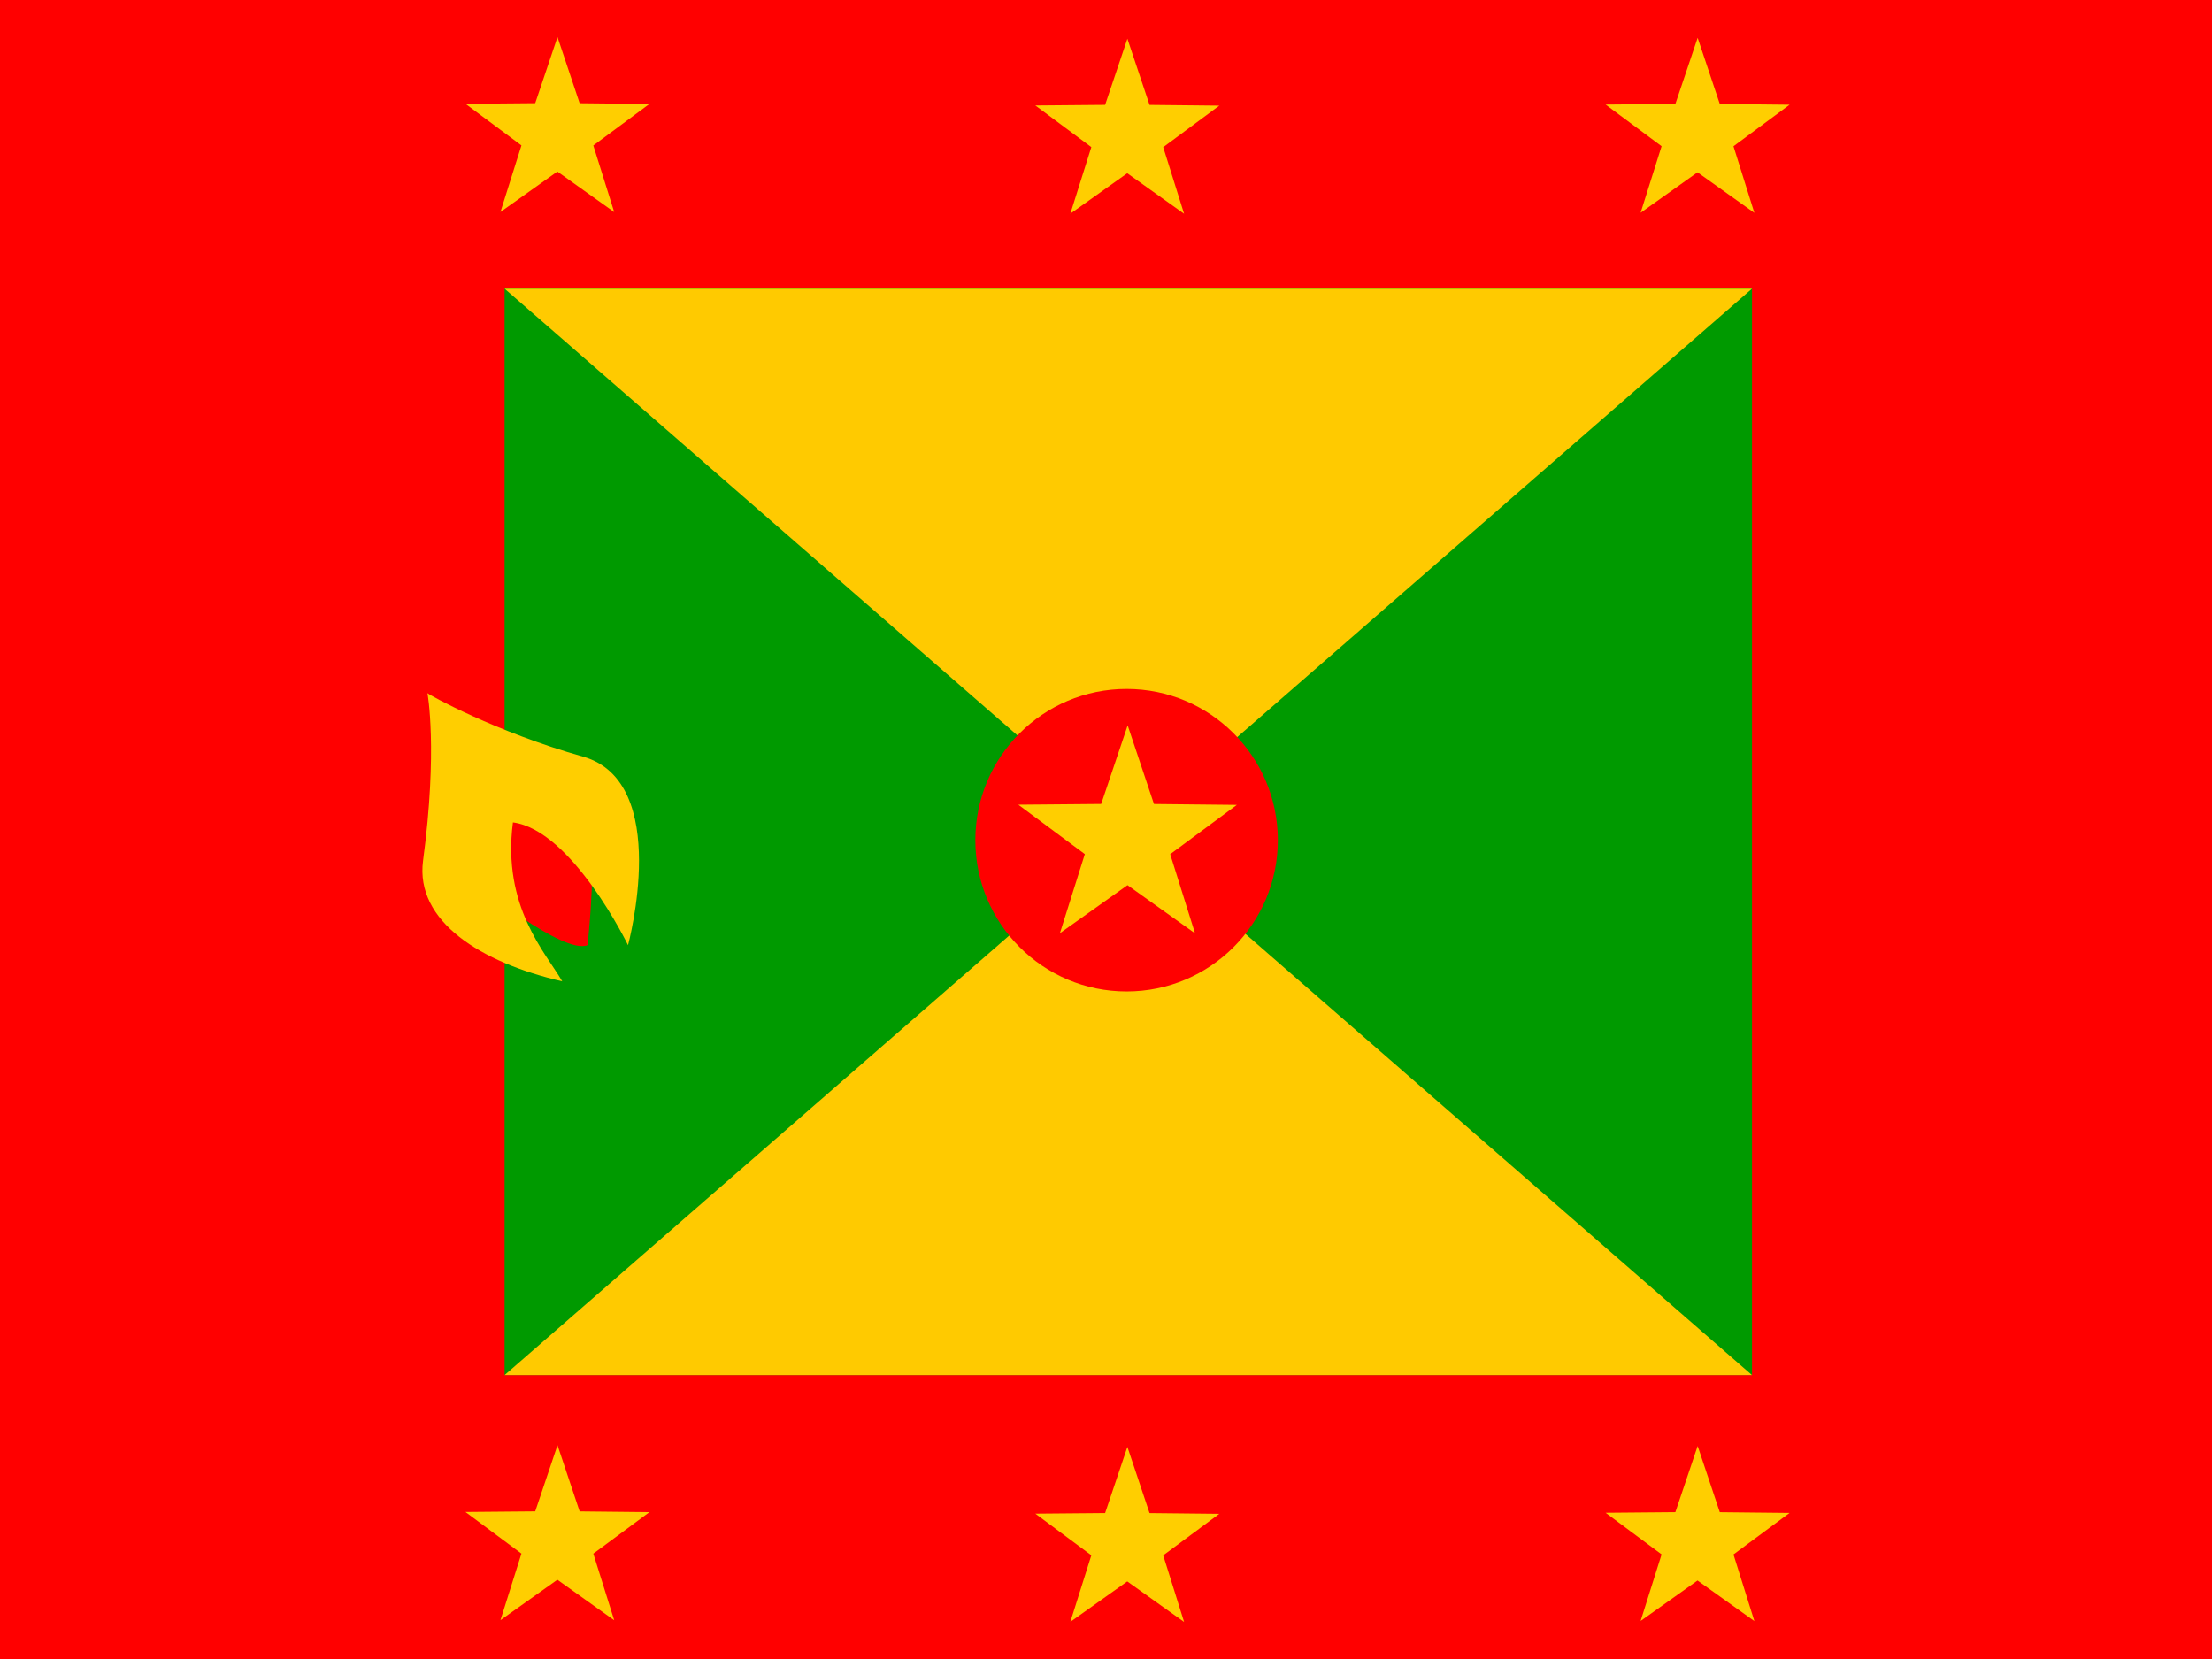
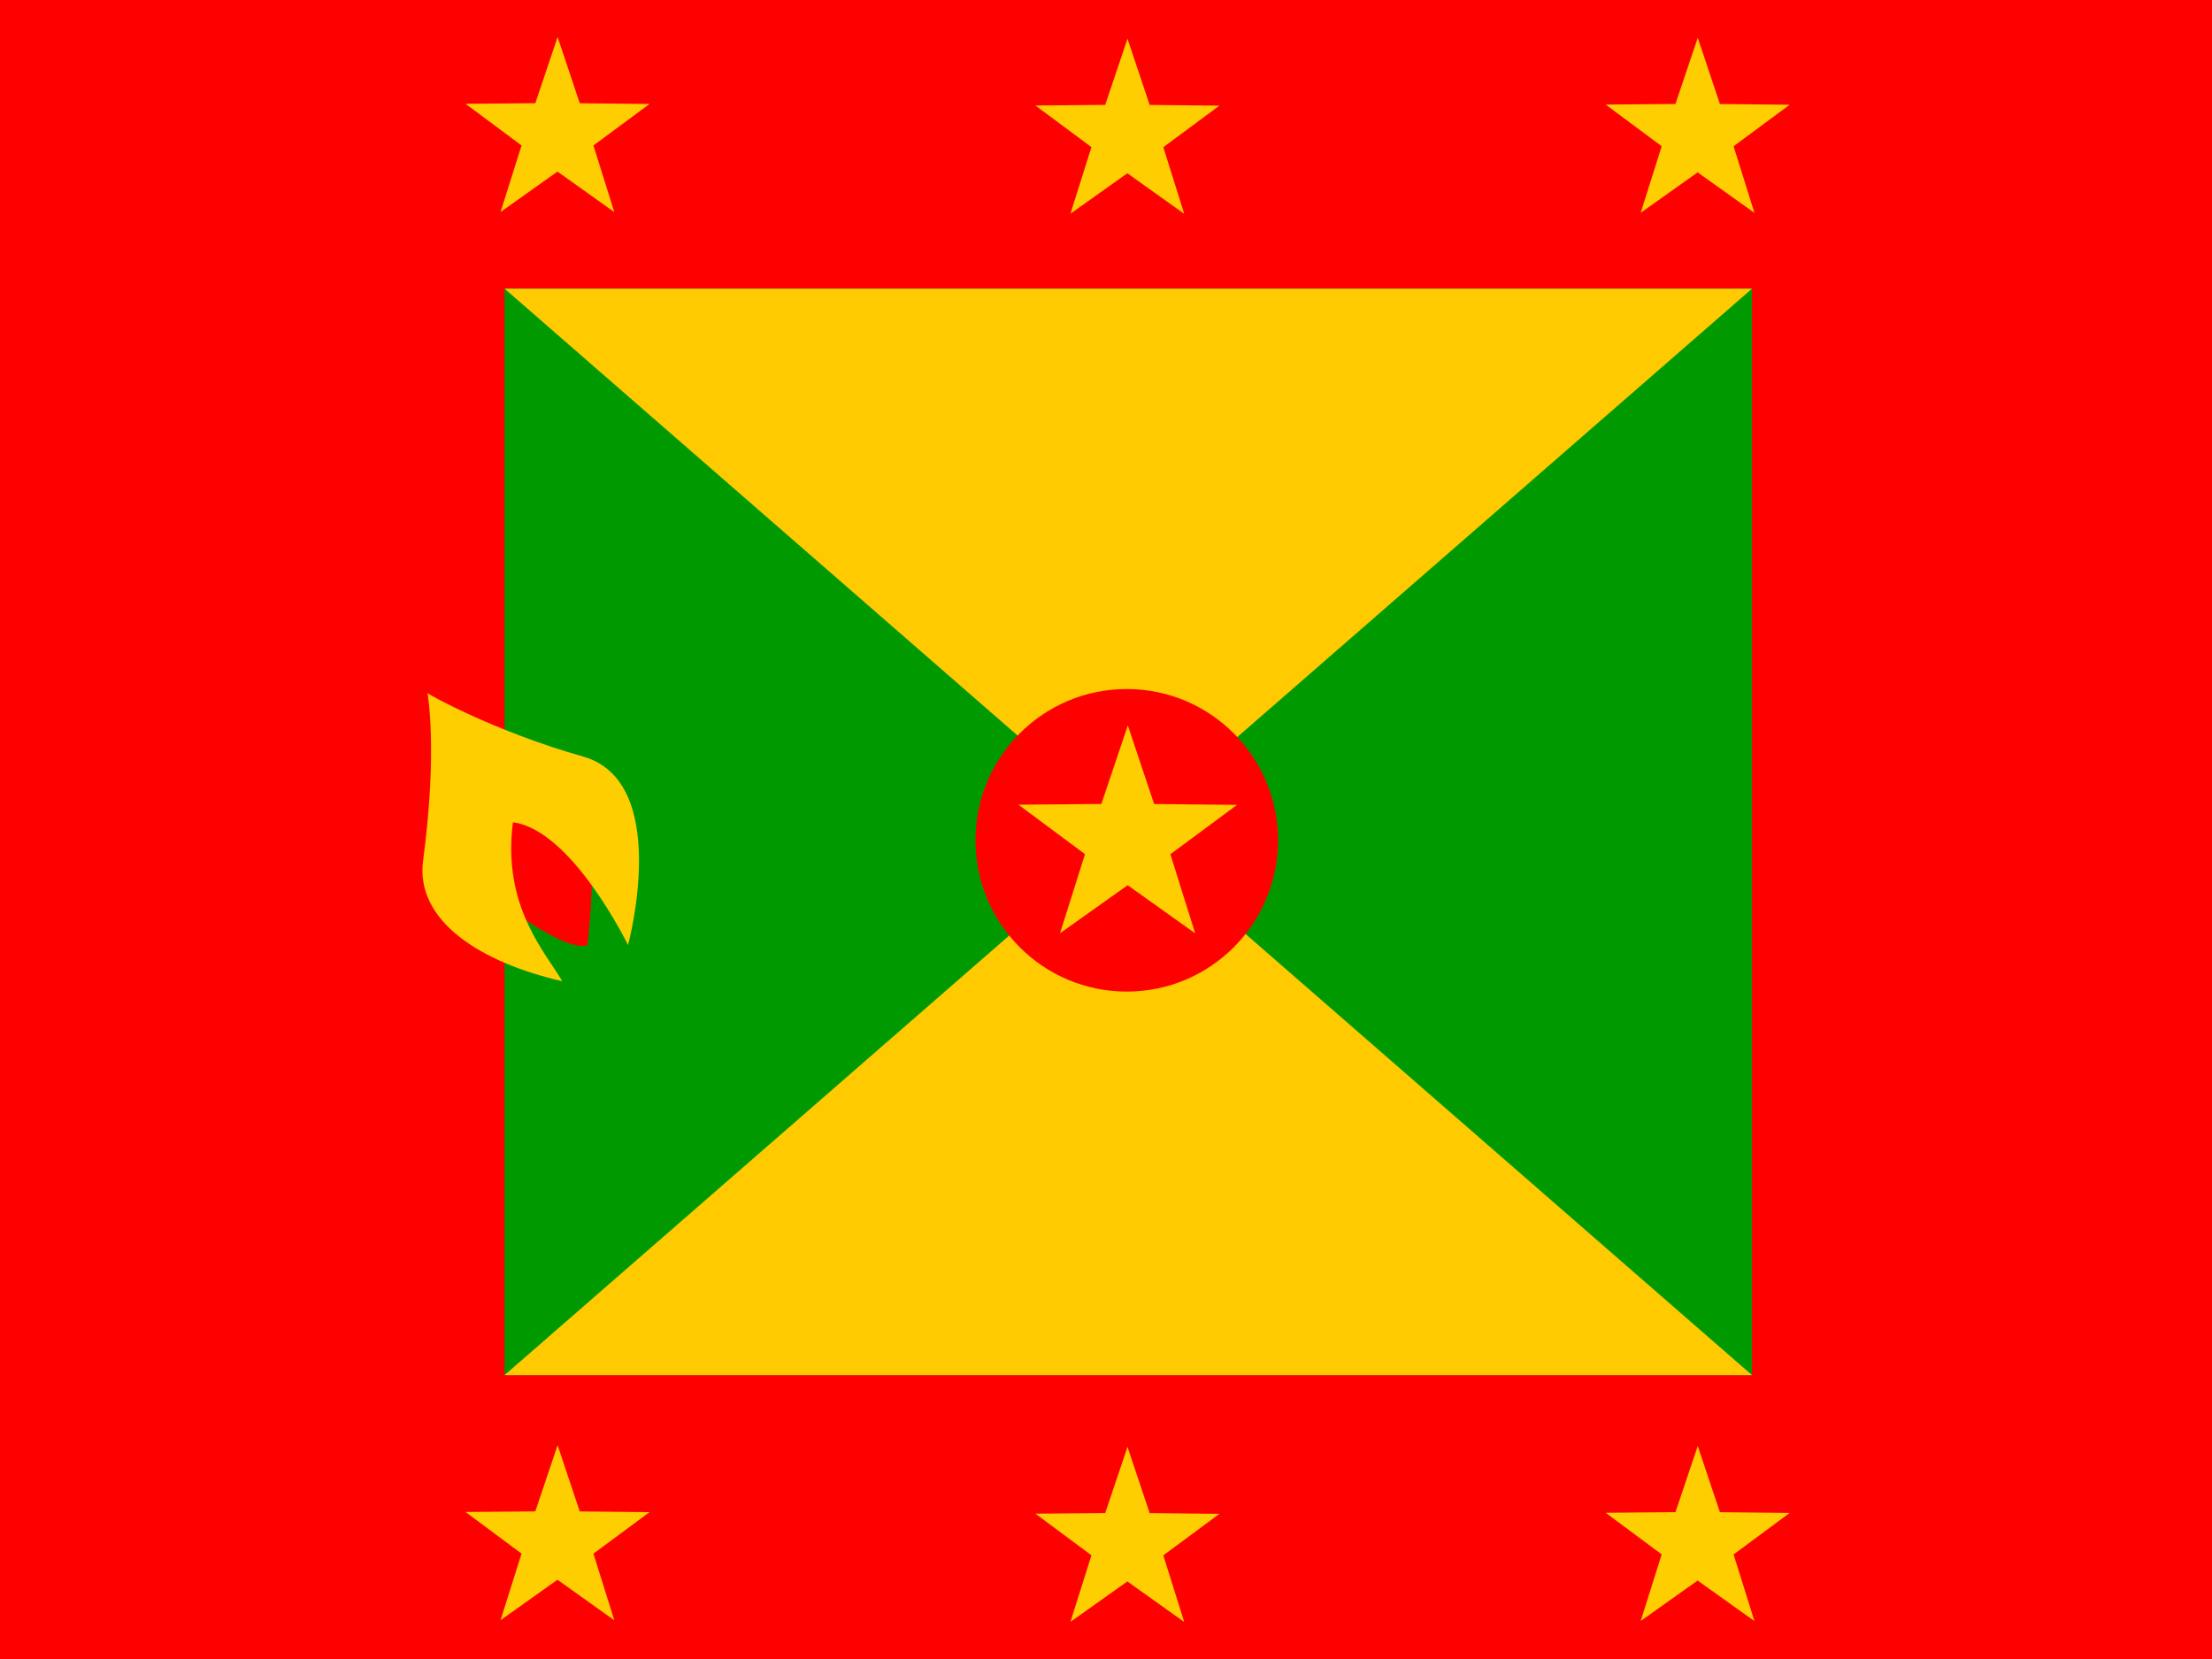
- <svg xmlns="http://www.w3.org/2000/svg" id="svg559" height="480" width="640" version="1.1">
-   <g id="flag" fill-rule="evenodd">
-     <rect id="rect575" height="480" width="640" y="0" x="0" stroke-width="1pt" fill="#f00" />
-     <g id="g8567" transform="translate(83.911 -.15476)">
-       <rect id="rect567" height="314.41" width="360.91" y="83.609" x="62.085" stroke-width="1pt" fill="#009a00" />
-       <path id="path571" d="m62.085 398.02h360.91l-180.46-157.19-180.46 157.19z" stroke-width="1pt" fill="#ffca00" />
-       <path id="path570" d="m62.085 83.683 180.46 157.19 180.45-157.19h-360.91z" stroke-width="1pt" fill="#ffca00" />
-       <polygon id="polygon578" fill="#ffce00" transform="matrix(.95788 0 0 .95788 -151.84 6.7037)" d="m 256.438,57.228 -17.166,-12.244 -17.188,12.213 6.34,-20.109 -16.927,-12.573 21.084,-0.185 6.727,-19.983 6.691,19.995 21.084,0.222 -16.949,12.543 z" stroke-width="1pt" points="256.44 57.228 239.27 44.985 222.08 57.198 228.42 37.089 211.5 24.516 232.58 24.331 239.31 4.348 246 24.343 267.08 24.565 250.13 37.108" />
-       <polygon id="polygon579" fill="#ffce00" transform="matrix(.95788 0 0 .95788 13.047 7.193)" d="m 256.438,57.228 -17.166,-12.244 -17.188,12.213 6.34,-20.109 -16.927,-12.573 21.084,-0.185 6.727,-19.983 6.691,19.995 21.084,0.222 -16.949,12.543 z" stroke-width="1pt" points="256.44 57.228 239.27 44.985 222.08 57.198 228.42 37.089 211.5 24.516 232.58 24.331 239.31 4.348 246 24.343 267.08 24.565 250.13 37.108" />
-       <polygon id="polygon581" fill="#ffce00" transform="matrix(.95788 0 0 .95788 178.04 6.9277)" d="m 256.438,57.228 -17.166,-12.244 -17.188,12.213 6.34,-20.109 -16.927,-12.573 21.084,-0.185 6.727,-19.983 6.691,19.995 21.084,0.222 -16.949,12.543 z" stroke-width="1pt" points="256.44 57.228 239.27 44.985 222.08 57.198 228.42 37.089 211.5 24.516 232.58 24.331 239.31 4.348 246 24.343 267.08 24.565 250.13 37.108" />
-       <polygon id="polygon583" fill="#ffce00" transform="matrix(.95788 0 0 .95788 -151.84 414.13)" d="m 256.438,57.228 -17.166,-12.244 -17.188,12.213 6.34,-20.109 -16.927,-12.573 21.084,-0.185 6.727,-19.983 6.691,19.995 21.084,0.222 -16.949,12.543 z" stroke-width="1pt" points="256.44 57.228 239.27 44.985 222.08 57.198 228.42 37.089 211.5 24.516 232.58 24.331 239.31 4.348 246 24.343 267.08 24.565 250.13 37.108" />
-       <polygon id="polygon584" fill="#ffce00" transform="matrix(.95788 0 0 .95788 13.047 414.62)" d="m 256.438,57.228 -17.166,-12.244 -17.188,12.213 6.34,-20.109 -16.927,-12.573 21.084,-0.185 6.727,-19.983 6.691,19.995 21.084,0.222 -16.949,12.543 z" stroke-width="1pt" points="256.44 57.228 239.27 44.985 222.08 57.198 228.42 37.089 211.5 24.516 232.58 24.331 239.31 4.348 246 24.343 267.08 24.565 250.13 37.108" />
-       <polygon id="polygon585" fill="#ffce00" transform="matrix(.95788 0 0 .95788 178.04 414.36)" d="m 256.438,57.228 -17.166,-12.244 -17.188,12.213 6.34,-20.109 -16.927,-12.573 21.084,-0.185 6.727,-19.983 6.691,19.995 21.084,0.222 -16.949,12.543 z" stroke-width="1pt" points="256.44 57.228 239.27 44.985 222.08 57.198 228.42 37.089 211.5 24.516 232.58 24.331 239.31 4.348 246 24.343 267.08 24.565 250.13 37.108" />
-       <path id="path577" d="m455.81 246.95c0 25.234-20.456 45.689-45.689 45.689-25.234 0-45.689-20.456-45.689-45.689 0-25.234 20.456-45.689 45.689-45.689 25.234 0 45.689 20.456 45.689 45.689z" transform="matrix(.95788 0 0 .95788 -150.8 6.7037)" fill="#f00" />
-       <polygon id="polygon586" fill="#ffce00" transform="matrix(1.1378 0 0 1.1378 -29.933 205.08)" d="m 256.438,57.228 -17.166,-12.244 -17.188,12.213 6.34,-20.109 -16.927,-12.573 21.084,-0.185 6.727,-19.983 6.691,19.995 21.084,0.222 -16.949,12.543 z" stroke-width="1pt" points="256.44 57.228 239.27 44.985 222.08 57.198 228.42 37.089 211.5 24.516 232.58 24.331 239.31 4.348 246 24.343 267.08 24.565 250.13 37.108" />
-       <g id="g3182" transform="matrix(.93812 0 0 .93812 88.677 -6.8325)">
-         <path id="path588" d="m-2.789 298.95s2.367-19.607 1.015-32.791c-1.353-13.184-35.158-16.903-35.158-16.903l-0.338 30.763s27.045 21.974 34.481 18.931z" fill="#f00" />
-         <path id="path587" d="m-52.145 221.2s3.258 17.276-1.352 51.723c-2.463 18.703 17.917 31.439 42.933 37.186-5.071-8.789-18.592-22.988-15.212-49.018 18.255 2.366 35.495 37.862 35.495 37.862s13.658-50.331-13.86-58.145c-26.744-7.514-48.004-19.269-48.004-19.607z" fill="#ffce00" />
-       </g>
-     </g>
+ <svg xmlns="http://www.w3.org/2000/svg" height="480" width="640">
+   <g fill-rule="evenodd">
+     <path fill="red" d="M0 0h640v480H0z" />
+     <path fill="#009a00" d="M145.996 83.454h360.91v314.41h-360.91z" />
+     <path d="M145.996 397.865h360.91l-180.46-157.19-180.46 157.19z" fill="#ffca00" />
+     <path d="M145.996 83.528l180.46 157.19 180.45-157.19h-360.91z" fill="#ffca00" />
+     <path fill="#ffce00" d="M177.74 61.373l-16.448-11.728-16.468 11.7 6.073-19.265-16.21-12.045 20.196-.177 6.447-19.144 6.41 19.156 20.194.212-16.238 12.016M342.628 61.862l-16.45-11.728-16.467 11.7 6.074-19.265-16.21-12.046 20.196-.177 6.447-19.144 6.41 19.156 20.194.21-16.237 12.017M507.62 61.597L491.173 49.87l-16.468 11.7 6.073-19.266-16.21-12.045 20.196-.178 6.447-19.144 6.41 19.156 20.194.212-16.238 12.016M177.74 468.8l-16.448-11.73-16.468 11.7 6.073-19.264-16.21-12.045 20.196-.176 6.447-19.144 6.41 19.156 20.194.212-16.238 12.016M342.628 469.29l-16.45-11.73-16.467 11.7 6.074-19.264-16.21-12.045 20.196-.176 6.447-19.144 6.41 19.156 20.194.212-16.237 12.016M507.62 469.03l-16.448-11.73-16.468 11.7 6.073-19.264-16.21-12.045 20.196-.176 6.447-19.144 6.41 19.156 20.194.212-16.238 12.016" />
+     <path d="M369.777 243.127c0 24.174-19.597 43.77-43.77 43.77-24.174 0-43.77-19.597-43.77-43.77 0-24.174 19.597-43.77 43.77-43.77 24.174 0 43.77 19.597 43.77 43.77z" fill="red" />
+     <path fill="#ffce00" d="M345.807 270.05l-19.54-13.932-19.562 13.898 7.215-22.884-19.255-14.308 23.99-.21 7.658-22.74 7.613 22.753 23.99.253-19.29 14.274" />
+     <path d="M169.972 273.428s2.22-18.39.952-30.758c-1.27-12.366-32.978-15.855-32.978-15.855l-.317 28.856s25.367 20.612 32.342 17.758z" fill="red" />
+     <path d="M123.676 200.5s3.056 16.203-1.268 48.515c-2.31 17.543 16.806 29.49 40.27 34.88-4.755-8.244-17.438-21.563-14.268-45.98 17.123 2.22 33.295 35.516 33.295 35.516s12.81-47.21-13-54.54c-25.087-7.047-45.03-18.073-45.03-18.39z" fill="#ffce00" />
  </g>
</svg>
